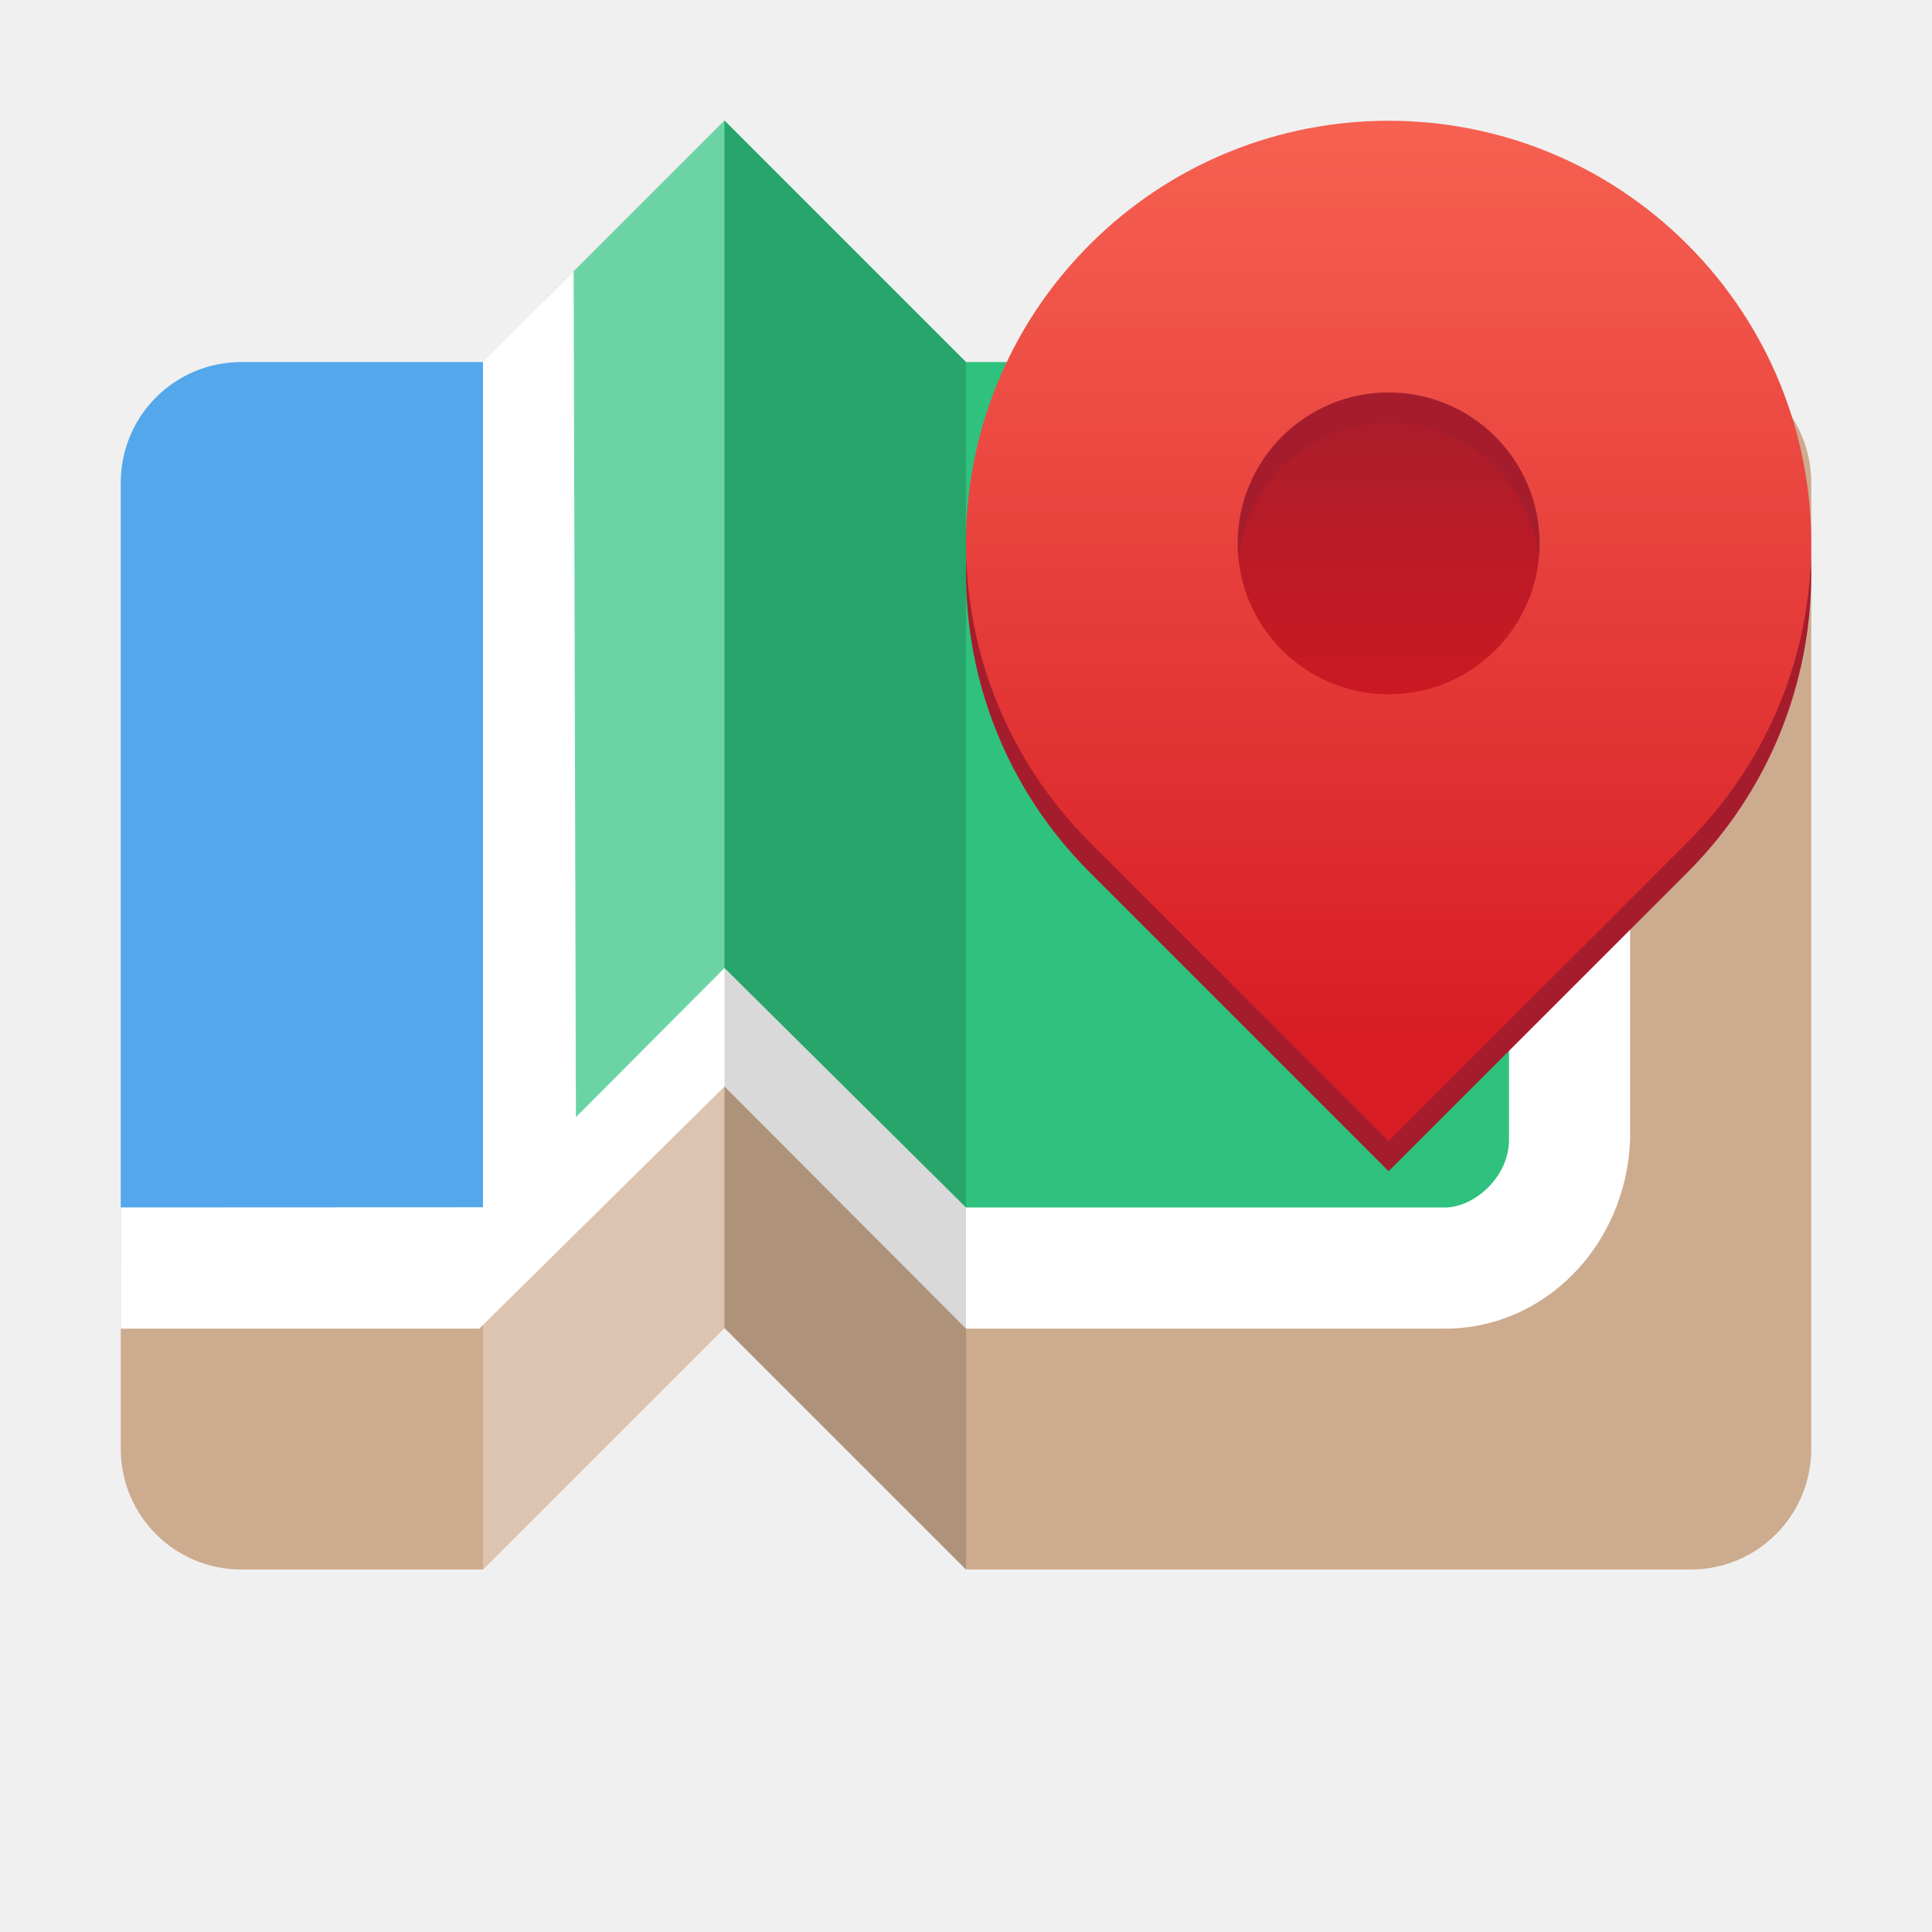
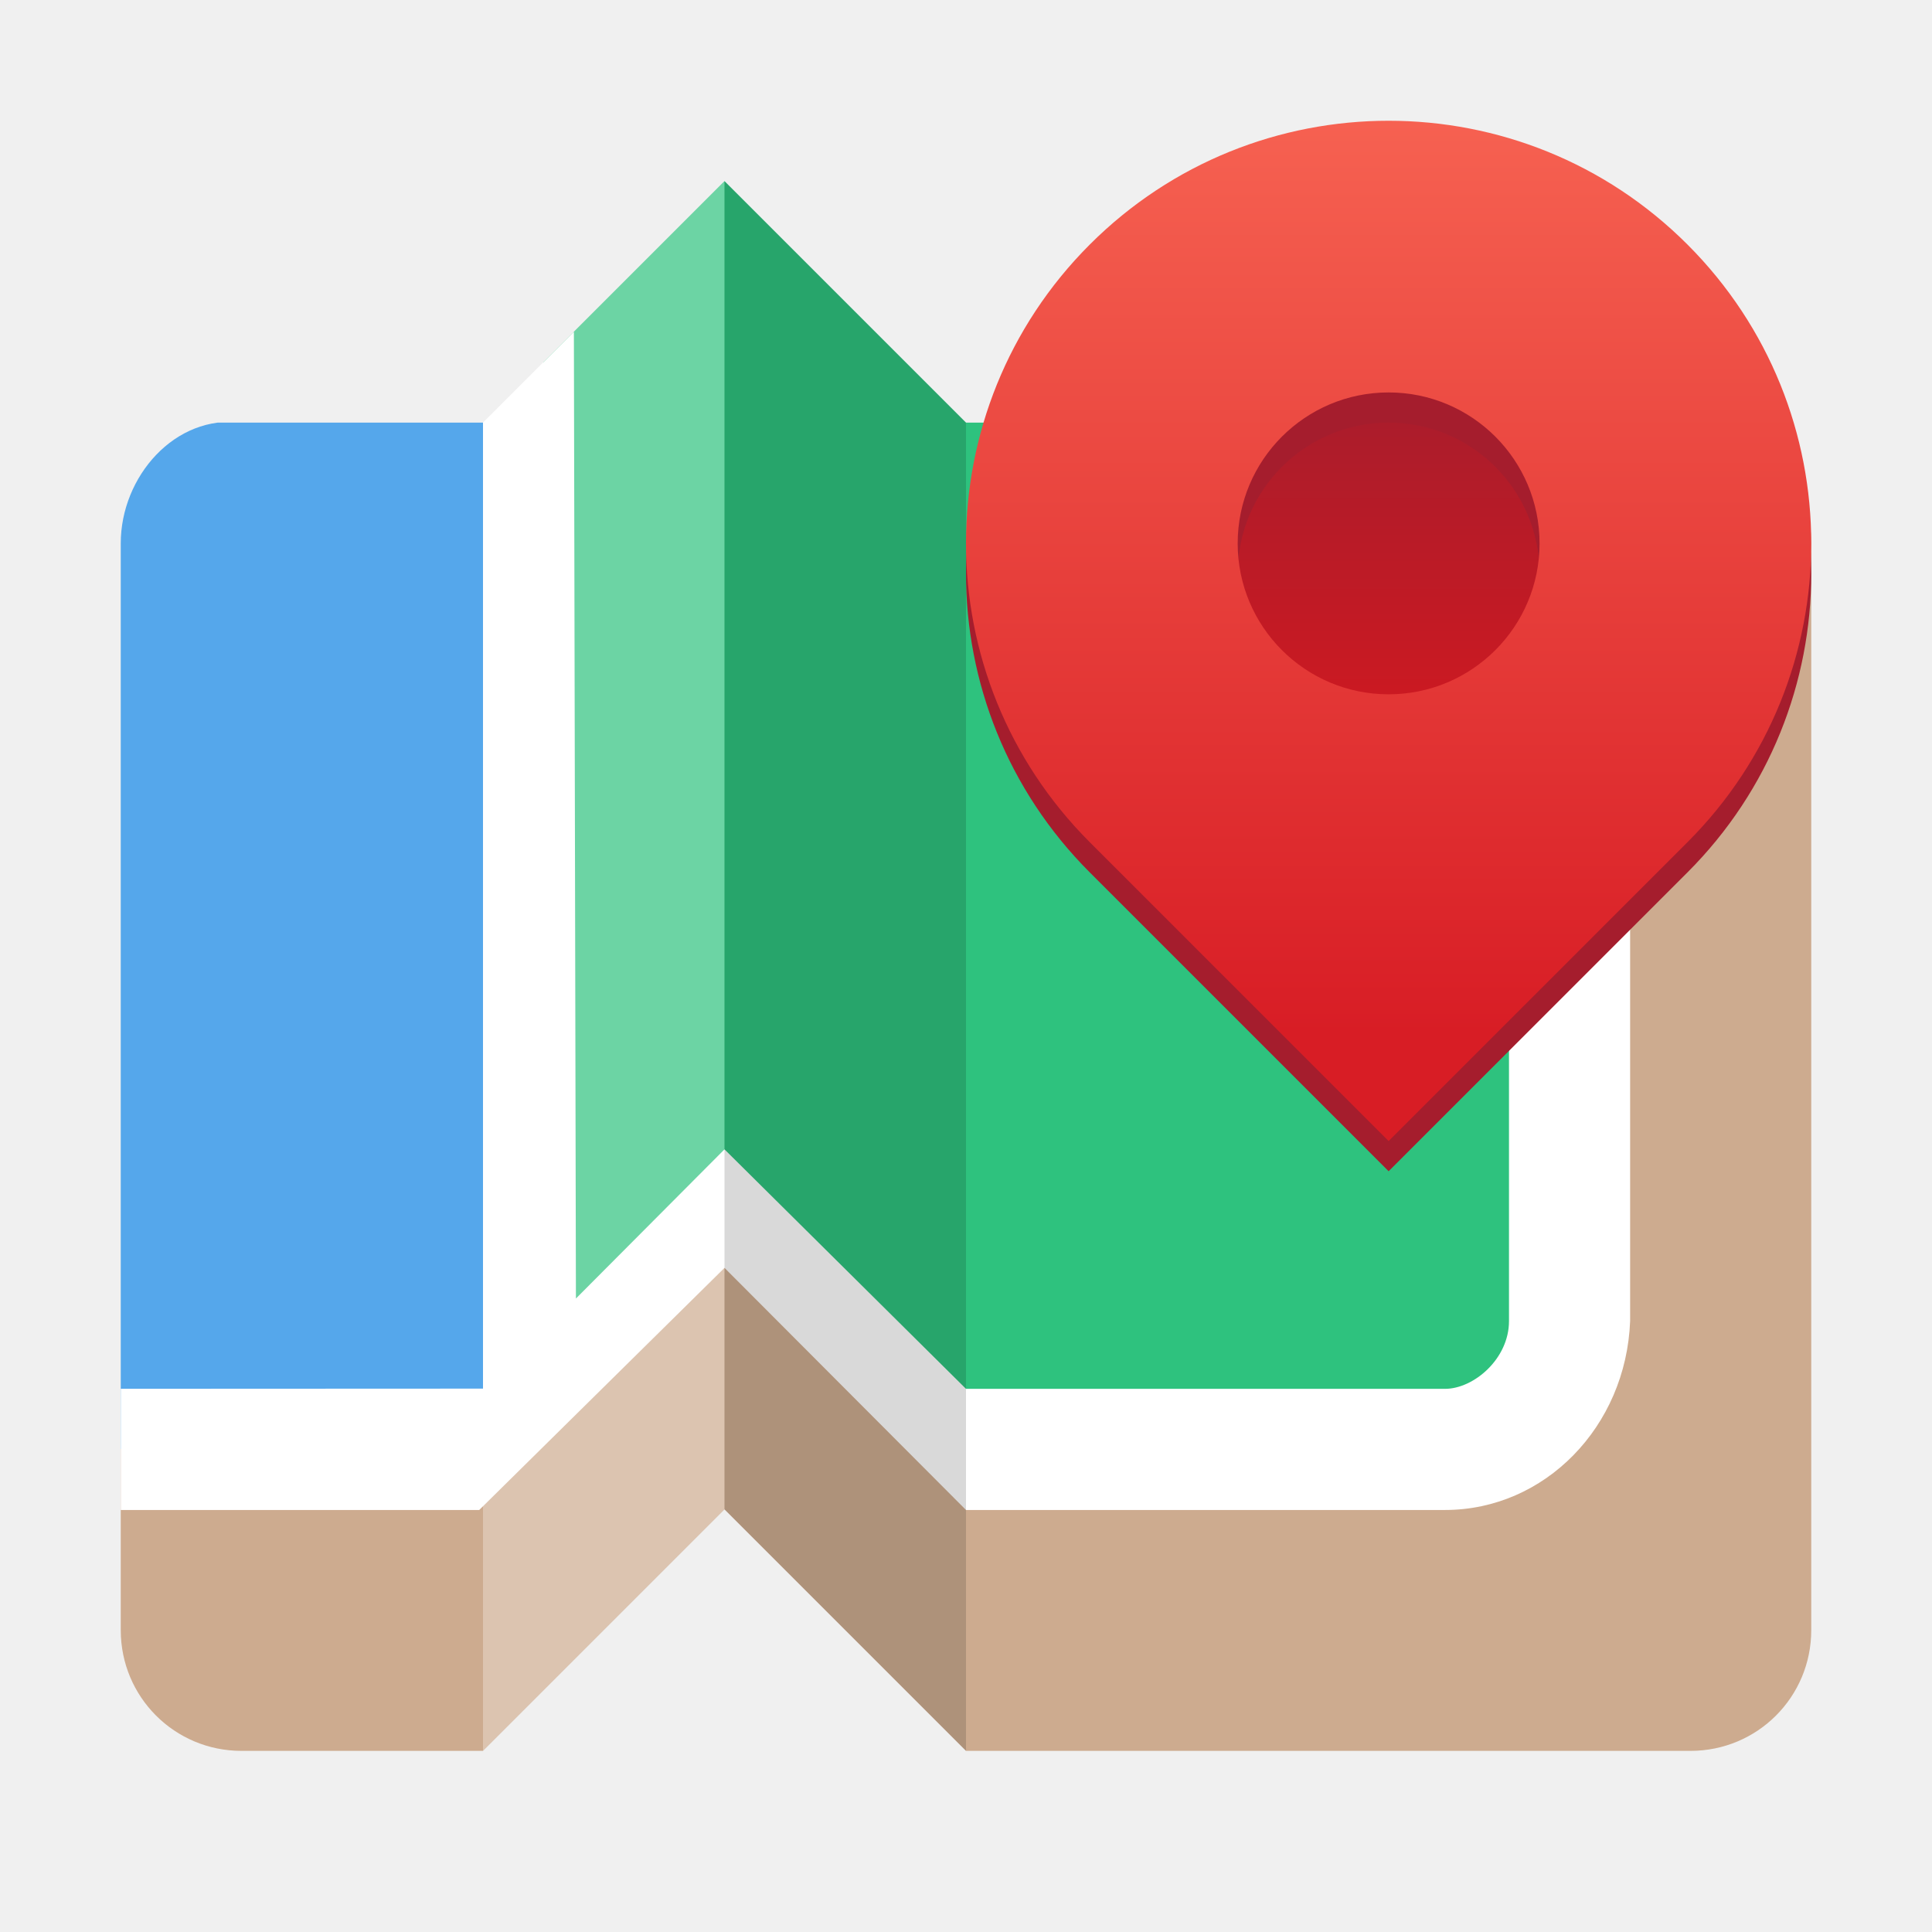
<svg xmlns="http://www.w3.org/2000/svg" xmlns:xlink="http://www.w3.org/1999/xlink" viewBox="0 0 128 128" style="display:inline;enable-background:new" version="1.0" id="svg11300" height="128" width="128">
  <defs id="defs3">
    <clipPath id="clipPath941-5-2" clipPathUnits="userSpaceOnUse">
      <rect ry="32" rx="32" y="-116" x="32" height="320" width="448" id="rect943-2-6" style="display:inline;opacity:1;vector-effect:none;fill:none;fill-opacity:1;stroke:#000000;stroke-width:4;stroke-linecap:butt;stroke-linejoin:miter;stroke-miterlimit:4;stroke-dasharray:none;stroke-dashoffset:0;stroke-opacity:1;marker:none;marker-start:none;marker-mid:none;marker-end:none;paint-order:normal;enable-background:new" />
    </clipPath>
    <clipPath id="clipPath1289" clipPathUnits="userSpaceOnUse">
-       <path id="path1291" d="m 64,-116 h 64 l 64,-64 64,64 h 192 c 17.728,0 32,14.272 32,32 v 256 c 0,17.728 -14.272,32 -32,32 H 256 l -64,-64 -64,64 H 64 C 46.272,204 32,189.728 32,172 V -84 c 0,-17.728 14.272,-32 32,-32 z" style="display:inline;opacity:1;vector-effect:none;fill:none;fill-opacity:1;stroke:#000000;stroke-width:4;stroke-linecap:round;stroke-linejoin:round;stroke-miterlimit:4;stroke-dasharray:none;stroke-dashoffset:0;stroke-opacity:1;marker:none;marker-start:none;marker-mid:none;marker-end:none;paint-order:normal;enable-background:new" />
+       <path id="path1291" d="m 64,-148 h 64 l 64,-64 64,64 h 192 c 17.728,0 32,14.272 32,32 v 288 c 0,17.728 -14.272,32 -32,32 H 256 l -64,-64 -64,64 H 64 C 46.272,204 32,189.728 32,172 v -288 c 0,-17.728 14.409,-34.199 32,-32 z" style="display:inline;opacity:1;vector-effect:none;fill:none;fill-opacity:1;stroke:#000000;stroke-width:4;stroke-linecap:round;stroke-linejoin:round;stroke-miterlimit:4;stroke-dasharray:none;stroke-dashoffset:0;stroke-opacity:1;marker:none;marker-start:none;marker-mid:none;marker-end:none;paint-order:normal;enable-background:new" />
    </clipPath>
    <linearGradient id="linearGradient1283">
      <stop id="stop1279" offset="0" style="stop-color:#a51d2d;stop-opacity:1;" />
      <stop id="stop1281" offset="1" style="stop-color:#ce1921;stop-opacity:1" />
    </linearGradient>
    <linearGradient y2="-180" x2="336" y1="62" x1="336" gradientTransform="matrix(0.25,0,0,0.25,8.0003,225)" gradientUnits="userSpaceOnUse" id="linearGradient1114-3" xlink:href="#linearGradient1277" />
    <linearGradient id="linearGradient1277">
      <stop style="stop-color:#d81d25;stop-opacity:1" offset="0" id="stop1273" />
      <stop style="stop-color:#f66151;stop-opacity:1" offset="1" id="stop1349" />
    </linearGradient>
    <linearGradient gradientTransform="matrix(0.2526316,0,0,0.2526316,115.0316,109.1791)" gradientUnits="userSpaceOnUse" y2="-68" x2="415.5" y1="-68" x1="320.5" id="linearGradient1285" xlink:href="#linearGradient1283" />
  </defs>
  <g transform="translate(0,-172)" style="display:inline" id="layer1">
    <g style="display:inline" id="layer9">
      <g clip-path="url(#clipPath941-5-2)" id="g939-5-6" style="display:inline;opacity:1;enable-background:new" transform="matrix(0.25,0,0,0.25,0.9033549,61.87434)" />
-       <g clip-path="url(#clipPath1289)" id="g1287" style="display:inline;opacity:1;enable-background:new" transform="matrix(0.25,0,0,0.25,3.2e-7,224.9854)">
+       <g clip-path="url(#clipPath1289)" id="g1287" style="display:inline;opacity:1;enable-background:new" transform="matrix(0.25,0,0,0.25,3.2000028e-7,237)">
        <path id="path1093" d="M 256,124 H 416 L 416,-148 h 96 V 236 H 256 l -64,-64 -64,64 H -9.6000004e-7 L -1.2800001e-6,124 H 128 l 64,-64 z" style="opacity:1;vector-effect:none;fill:#cdab8f;fill-opacity:1;stroke:none;stroke-width:4;stroke-linecap:round;stroke-linejoin:round;stroke-miterlimit:4;stroke-dasharray:none;stroke-dashoffset:0;stroke-opacity:1;marker:none;marker-start:none;marker-mid:none;marker-end:none;paint-order:normal" />
        <path style="display:inline;opacity:1;vector-effect:none;fill:#55a7eb;fill-opacity:1;stroke:none;stroke-width:1px;stroke-linecap:butt;stroke-linejoin:miter;stroke-miterlimit:4;stroke-dasharray:none;stroke-dashoffset:0;stroke-opacity:1;marker:none;marker-start:none;marker-mid:none;marker-end:none;paint-order:normal;enable-background:new" d="M -1.2800001e-6,123.975 128,124.025 V -148 L -3.2000001e-6,-148 Z" id="rect287-9" />
        <path id="path1533" d="M 144,-164 V 108 L 192,60 256,124.058 400,124.058 416,108 V -148 H 256 l -64,-64 z" style="display:inline;opacity:1;fill:#2ec27e;fill-opacity:1;stroke:none;stroke-width:1px;stroke-linecap:butt;stroke-linejoin:miter;stroke-opacity:1;enable-background:new" />
-         <path id="path7460-26" d="m 399.898,-147.891 v 238 c 0,10.028 -9.374,17.949 -16.949,17.949 H 256 L 192,44.59 152.625,84.125 152,-147.942 H 128 V 108 L -1.2800001e-6,108.058 v 32.102 H 127 L 192,76 l 64,64.16 h 126.949 c 26.425,0 47.963,-22.048 49.051,-50.051 v -238 z" style="color:#000000;font-style:normal;font-variant:normal;font-weight:normal;font-stretch:normal;font-size:medium;line-height:normal;font-family:sans-serif;font-variant-ligatures:normal;font-variant-position:normal;font-variant-caps:normal;font-variant-numeric:normal;font-variant-alternates:normal;font-feature-settings:normal;text-indent:0;text-align:start;text-decoration:none;text-decoration-line:none;text-decoration-style:solid;text-decoration-color:#000000;letter-spacing:normal;word-spacing:normal;text-transform:none;writing-mode:lr-tb;direction:ltr;text-orientation:mixed;dominant-baseline:auto;baseline-shift:baseline;text-anchor:start;white-space:normal;shape-padding:0;clip-rule:nonzero;display:inline;overflow:visible;visibility:visible;opacity:1;isolation:auto;mix-blend-mode:normal;color-interpolation:sRGB;color-interpolation-filters:linearRGB;solid-color:#000000;solid-opacity:1;vector-effect:none;fill:#ffffff;fill-opacity:1;fill-rule:nonzero;stroke:none;stroke-width:32.1;stroke-linecap:butt;stroke-linejoin:miter;stroke-miterlimit:4;stroke-dasharray:none;stroke-dashoffset:0;stroke-opacity:1;color-rendering:auto;image-rendering:auto;shape-rendering:auto;text-rendering:auto;enable-background:accumulate" />
+         <path id="path7460-26" d="m 399.898,-147.891 v 238 c 0,10.028 -9.374,17.949 -16.949,17.949 H 256 L 192,44.59 152.625,84.125 152,-211.942 H 128 V 108 L -1.2800001e-6,108.058 v 32.102 H 127 L 192,76 l 64,64.16 h 126.949 c 26.425,0 47.963,-22.048 49.051,-50.051 v -238 z" style="color:#000000;font-style:normal;font-variant:normal;font-weight:normal;font-stretch:normal;font-size:medium;line-height:normal;font-family:sans-serif;font-variant-ligatures:normal;font-variant-position:normal;font-variant-caps:normal;font-variant-numeric:normal;font-variant-alternates:normal;font-feature-settings:normal;text-indent:0;text-align:start;text-decoration:none;text-decoration-line:none;text-decoration-style:solid;text-decoration-color:#000000;letter-spacing:normal;word-spacing:normal;text-transform:none;writing-mode:lr-tb;direction:ltr;text-orientation:mixed;dominant-baseline:auto;baseline-shift:baseline;text-anchor:start;white-space:normal;shape-padding:0;clip-rule:nonzero;display:inline;overflow:visible;visibility:visible;opacity:1;isolation:auto;mix-blend-mode:normal;color-interpolation:sRGB;color-interpolation-filters:linearRGB;solid-color:#000000;solid-opacity:1;vector-effect:none;fill:#ffffff;fill-opacity:1;fill-rule:nonzero;stroke:none;stroke-width:32.1;stroke-linecap:butt;stroke-linejoin:miter;stroke-miterlimit:4;stroke-dasharray:none;stroke-dashoffset:0;stroke-opacity:1;color-rendering:auto;image-rendering:auto;shape-rendering:auto;text-rendering:auto;enable-background:accumulate" />
        <path id="path1179" d="m 128,267.975 64,0.051 V -212 L 128,-212 Z" style="display:inline;opacity:0.3;vector-effect:none;fill:#ffffff;fill-opacity:1;stroke:none;stroke-width:1px;stroke-linecap:butt;stroke-linejoin:miter;stroke-miterlimit:4;stroke-dasharray:none;stroke-dashoffset:0;stroke-opacity:1;marker:none;marker-start:none;marker-mid:none;marker-end:none;paint-order:normal;enable-background:new" />
        <path style="display:inline;opacity:0.15;vector-effect:none;fill:#000000;fill-opacity:1;stroke:none;stroke-width:1px;stroke-linecap:butt;stroke-linejoin:miter;stroke-miterlimit:4;stroke-dasharray:none;stroke-dashoffset:0;stroke-opacity:1;marker:none;marker-start:none;marker-mid:none;marker-end:none;paint-order:normal;enable-background:new" d="m 192,267.975 64,0.051 V -212 L 192,-212 Z" id="path1083" />
      </g>
      <g id="g1138">
        <circle style="display:inline;opacity:1;fill:url(#linearGradient1285);fill-opacity:1;stroke:none;stroke-width:0.253;stroke-linejoin:round;stroke-miterlimit:4;stroke-dasharray:1.011, 0.505;stroke-dashoffset:0;stroke-opacity:1;enable-background:new" id="path1550" cx="208" cy="92" transform="matrix(0,1,1,0,0,0)" r="12" />
        <path id="use981-2-7-9-9" d="m 92,182 c -7.166,0 -14.332,2.734 -19.799,8.201 -10.935,10.935 -10.935,28.663 0,39.598 l 19.799,19.799 c 0,0 13.821,-13.822 19.799,-19.799 10.935,-10.935 10.935,-28.663 0,-39.598 C 106.332,184.734 99.166,182 92,182 Z m 0,18 a 10,10 0 0 1 10,10 10,10 0 0 1 -10,10 10,10 0 0 1 -10,-10 10,10 0 0 1 10,-10 z" style="display:inline;opacity:1;vector-effect:none;fill:#a51d2d;fill-opacity:1;stroke:none;stroke-width:14;stroke-linecap:butt;stroke-linejoin:miter;stroke-miterlimit:4;stroke-dasharray:none;stroke-dashoffset:0;stroke-opacity:1;marker:none;marker-start:none;marker-mid:none;marker-end:none;paint-order:normal;enable-background:new" />
        <path style="display:inline;opacity:1;vector-effect:none;fill:url(#linearGradient1114-3);fill-opacity:1;stroke:none;stroke-width:14;stroke-linecap:butt;stroke-linejoin:miter;stroke-miterlimit:4;stroke-dasharray:none;stroke-dashoffset:0;stroke-opacity:1;marker:none;marker-start:none;marker-mid:none;marker-end:none;paint-order:normal;enable-background:new" d="m 92,180 c -7.166,0 -14.332,2.734 -19.799,8.201 -10.935,10.935 -10.935,28.663 0,39.598 l 19.799,19.799 c 0,0 13.821,-13.822 19.799,-19.799 10.935,-10.935 10.935,-28.663 0,-39.598 C 106.332,182.734 99.166,180 92,180 Z m 0,18 a 10,10 0 0 1 10,10 10,10 0 0 1 -10,10 10,10 0 0 1 -10,-10 10,10 0 0 1 10,-10 z" id="path1091-5" />
      </g>
    </g>
  </g>
</svg>
